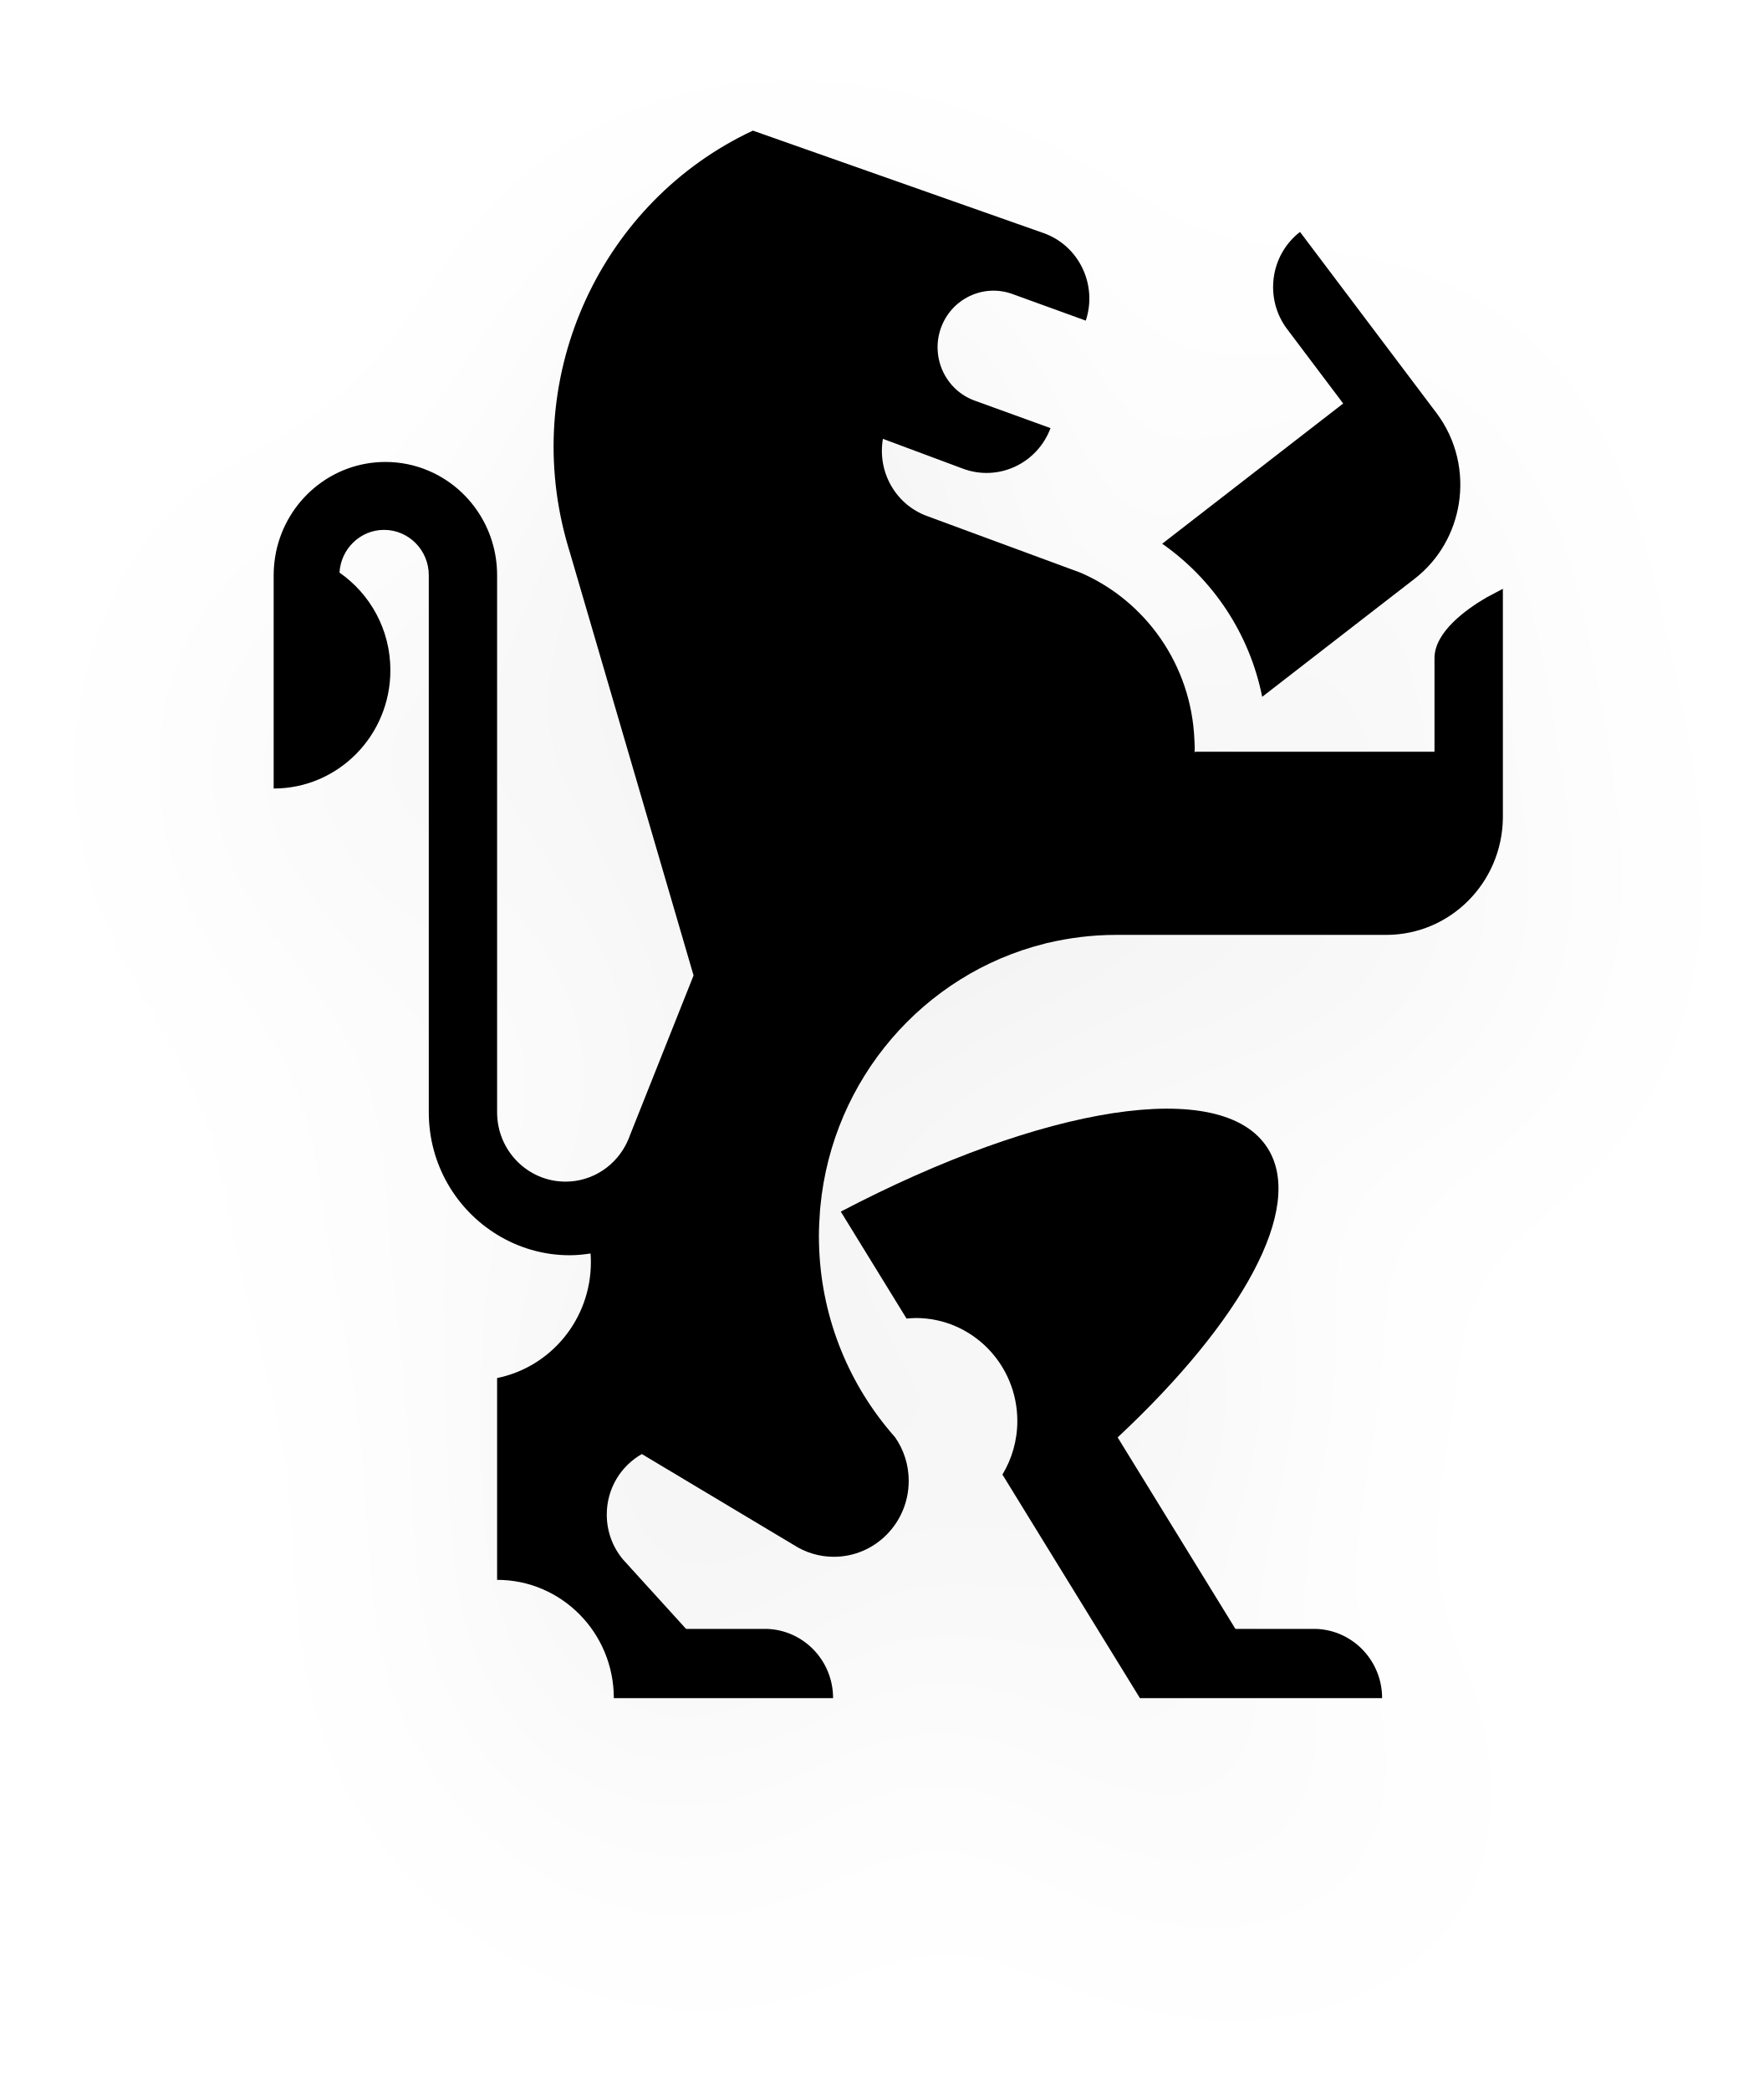
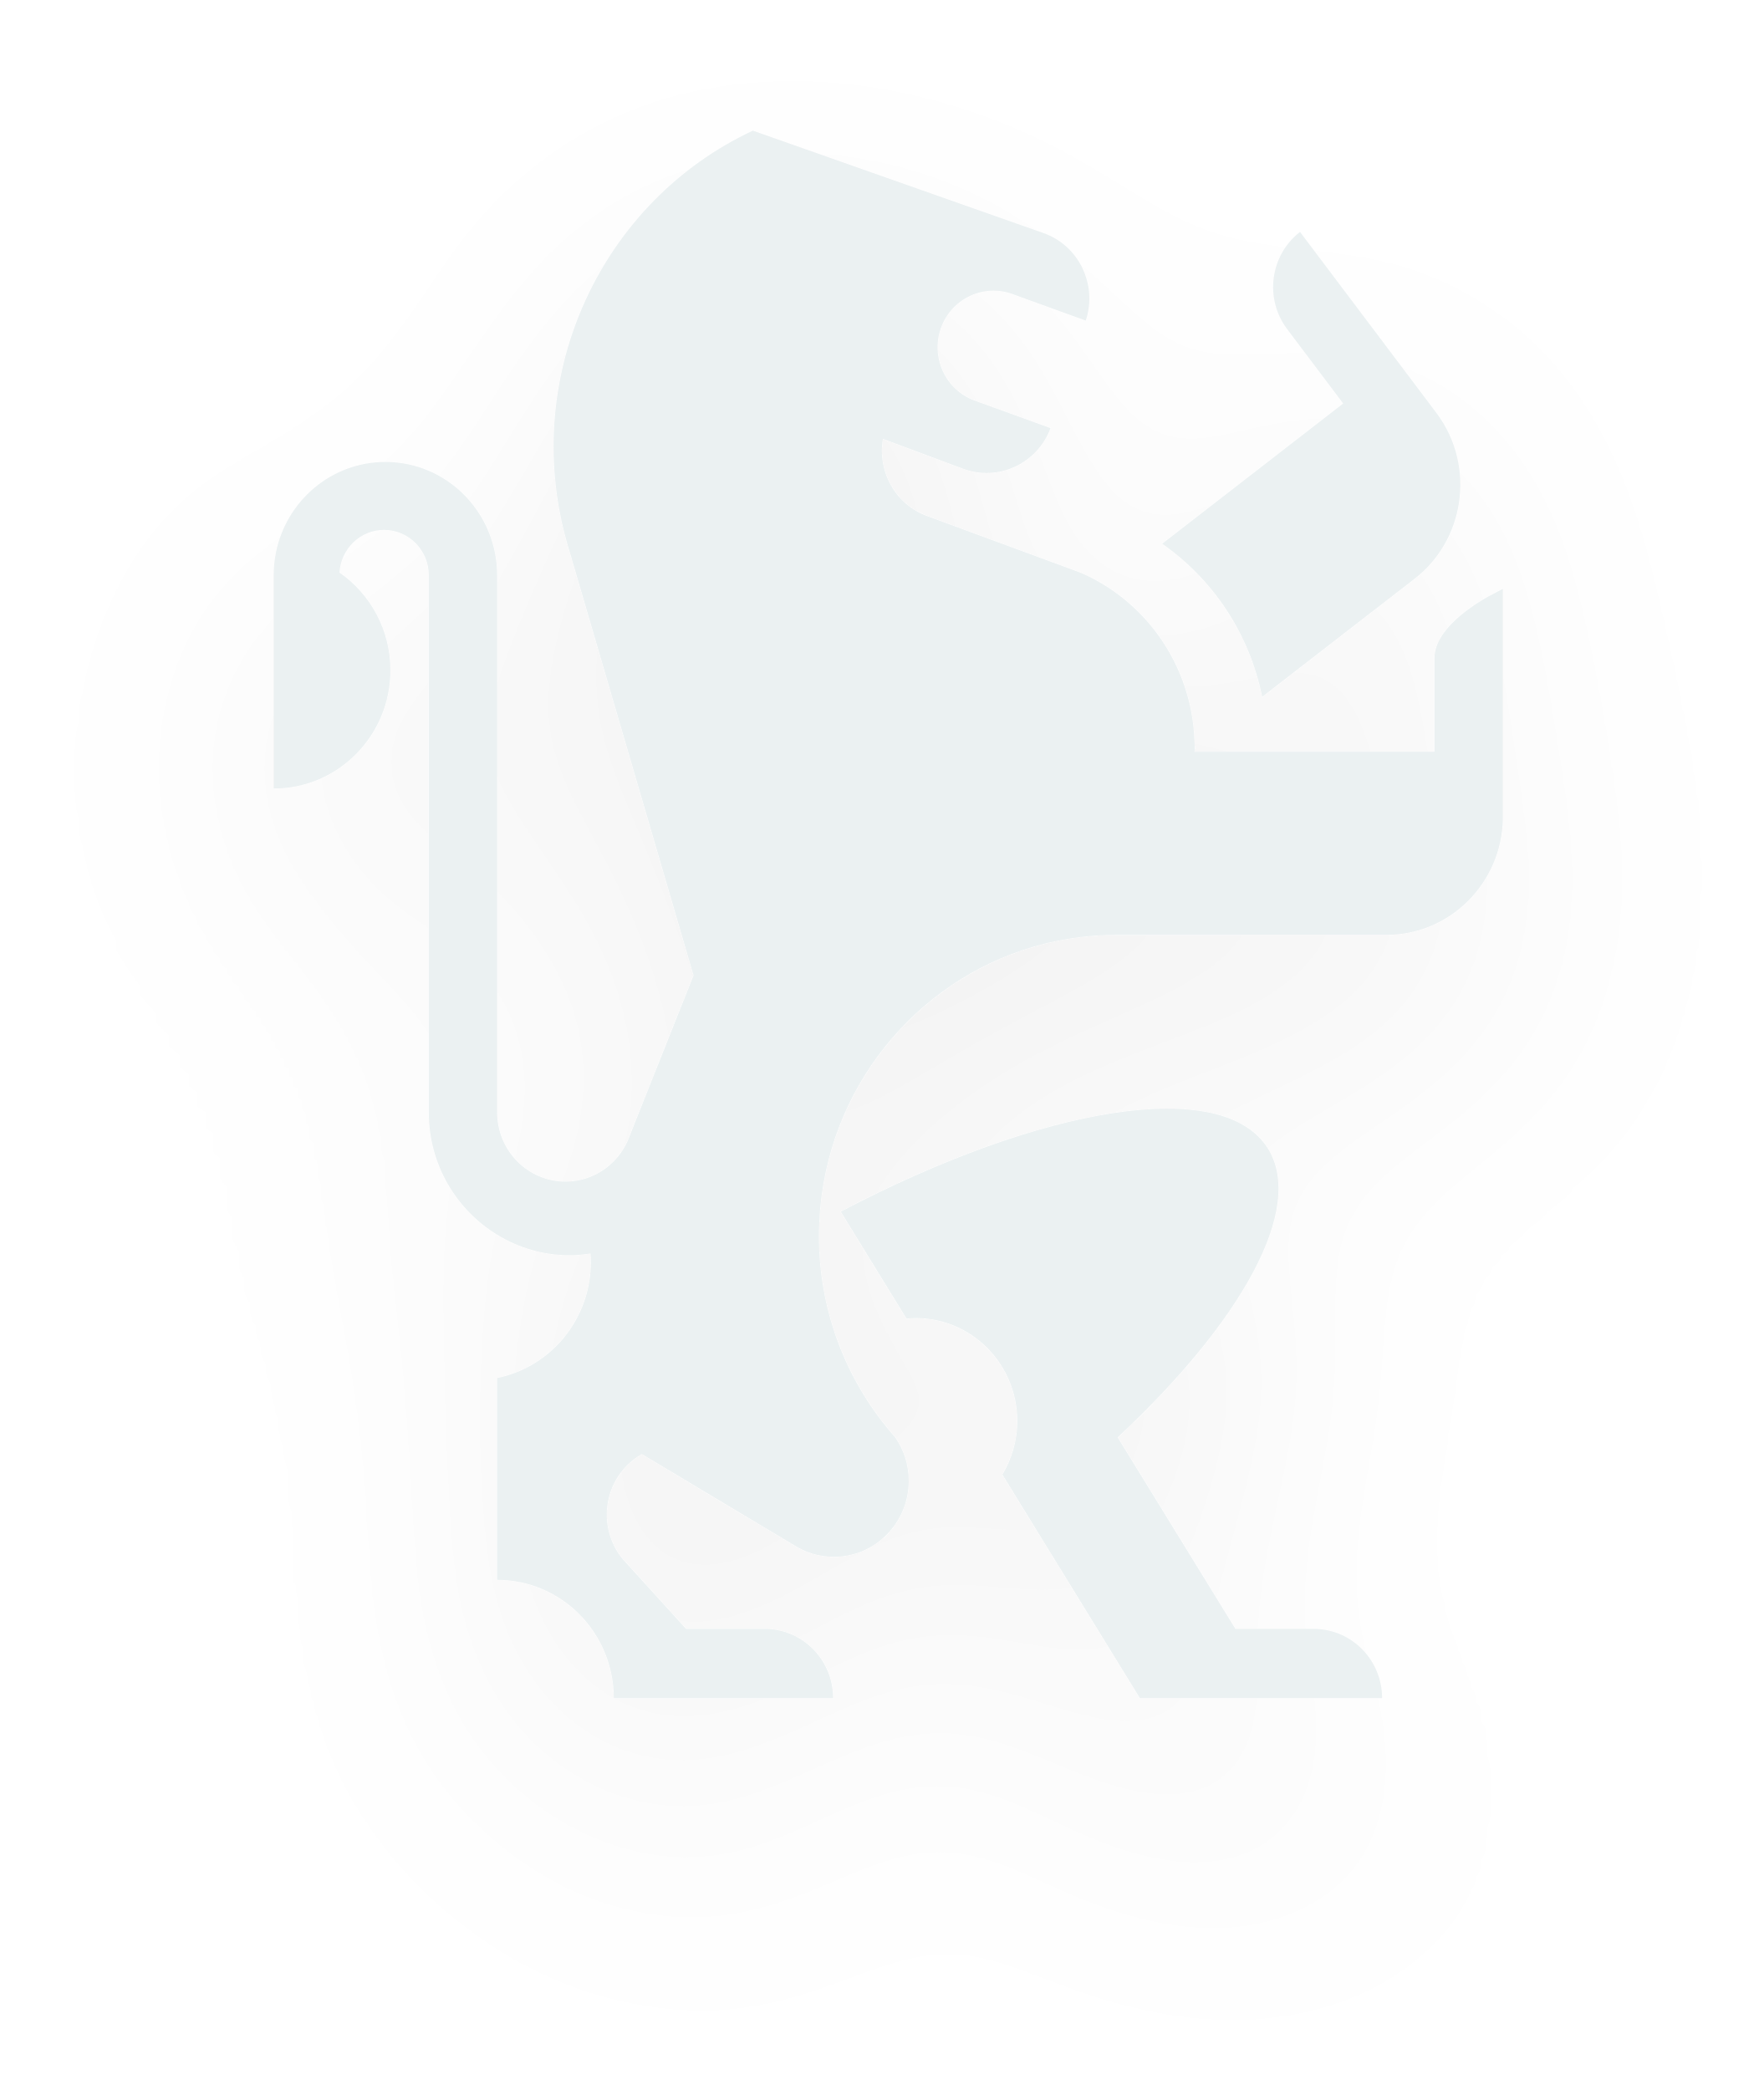
<svg xmlns="http://www.w3.org/2000/svg" width="27px" height="32px" viewBox="0 0 27 32" version="1.1">
  <defs>
    <filter x="-50%" y="-50%" width="200%" height="200%" filterUnits="objectBoundingBox" id="filter-1">
      <feOffset dx="0" dy="2" in="SourceAlpha" result="shadowOffsetOuter1" />
      <feGaussianBlur stdDeviation="2" in="shadowOffsetOuter1" result="shadowBlurOuter1" />
      <feColorMatrix values="0 0 0 0 0   0 0 0 0 0   0 0 0 0 0  0 0 0 0.05 0" type="matrix" in="shadowBlurOuter1" result="shadowMatrixOuter1" />
      <feMerge>
        <feMergeNode in="shadowMatrixOuter1" />
        <feMergeNode in="SourceGraphic" />
      </feMerge>
    </filter>
  </defs>
  <g id="OPt-2" stroke="none" stroke-width="1" fill="none" fill-rule="evenodd">
-     <g id="prog2_pro3_Mobile-Portrait_opt2-Copy-2" transform="translate(-10, -15)" fill="#000000">
+     <g id="prog2_pro3_Mobile-Portrait_opt2-Copy-2" transform="translate(-10, -15)" fill="#ebf1f2">
      <g id="nav">
        <g id="Group-6" filter="url(#filter-1)">
          <g id="ic_home" transform="translate(14, 17)">
            <g id="Group" transform="translate(9.6, 12) scale(-1, 1) translate(-9.6, -12) ">
              <path d="M1.542,6.862 L2.436,7.554 L3.875,8.669 C4.069,7.7 4.63,6.867 5.406,6.325 L2.635,4.178 L3.493,3.039 C3.844,2.573 3.756,1.907 3.296,1.551 L1.207,4.323 C0.898,4.733 0.79,5.235 0.864,5.708 C0.934,6.15 1.163,6.568 1.542,6.862 L1.542,6.862 Z" id="Shape" />
              <path d="M10.327,16.551 C7.236,14.931 4.483,14.473 3.788,15.585 C3.218,16.499 4.188,18.233 6.088,20.008 L4.285,22.94 L3.057,22.94 C2.492,22.956 2.039,23.424 2.039,24 L3.633,24 L5.747,24 L6.399,22.94 L7.444,21.241 L7.852,20.577 C7.708,20.338 7.624,20.057 7.624,19.757 C7.624,18.886 8.321,18.18 9.18,18.18 C9.227,18.18 9.274,18.185 9.32,18.189 L10.327,16.551 L10.327,16.551 Z" id="Shape" />
              <path d="M18.974,6.453 C18.812,5.665 18.124,5.073 17.299,5.073 C17.064,5.073 16.839,5.121 16.635,5.209 C16.021,5.471 15.589,6.088 15.589,6.807 L15.589,15.031 C15.589,15.617 15.12,16.092 14.542,16.092 C14.121,16.092 13.759,15.84 13.593,15.476 C13.578,15.444 13.565,15.411 13.553,15.377 L12.581,12.935 L14.468,6.481 C14.469,6.477 14.471,6.472 14.472,6.468 C14.495,6.396 14.515,6.323 14.535,6.251 C15.222,3.722 13.986,1.082 11.673,0 L7.23,1.566 C6.684,1.755 6.393,2.356 6.576,2.909 L7.701,2.501 C8.146,2.34 8.636,2.575 8.795,3.025 C8.954,3.476 8.722,3.973 8.277,4.134 L7.116,4.555 C7.319,5.099 7.916,5.377 8.456,5.176 L9.682,4.719 C9.769,5.22 9.492,5.725 9.004,5.902 L6.655,6.769 C5.664,7.198 4.961,8.176 4.913,9.325 C4.911,9.367 4.908,9.409 4.908,9.452 C4.908,9.478 4.911,9.504 4.911,9.53 C4.907,9.518 4.904,9.51 4.904,9.51 L1.237,9.51 L1.237,8.076 C1.237,7.676 0.749,7.327 0.439,7.147 L0.19,7.015 L0.19,10.528 C0.204,11.517 0.997,12.314 1.976,12.314 L6.111,12.314 C6.478,12.314 6.834,12.359 7.175,12.441 C7.158,12.437 7.142,12.431 7.125,12.426 C7.143,12.432 7.161,12.437 7.179,12.441 C7.19,12.444 7.2,12.447 7.211,12.45 C9.054,12.912 10.454,14.514 10.64,16.477 C10.644,16.511 10.646,16.545 10.648,16.58 C10.656,16.694 10.662,16.808 10.662,16.924 C10.662,18.028 10.278,19.042 9.639,19.836 C9.593,19.894 9.544,19.951 9.495,20.007 C9.364,20.196 9.287,20.425 9.287,20.673 C9.287,21.315 9.8,21.836 10.434,21.836 C10.661,21.836 10.873,21.768 11.052,21.652 L13.373,20.263 C13.694,20.445 13.91,20.791 13.91,21.19 C13.91,21.453 13.816,21.694 13.659,21.88 L12.696,22.94 L11.52,22.94 L11.52,22.94 L11.463,22.94 C10.898,22.956 10.445,23.424 10.445,24 L12.538,24 L12.538,24 L13.802,24 C13.802,23 14.602,22.189 15.589,22.189 L15.589,19.099 C14.77,18.934 14.153,18.202 14.153,17.323 C14.153,17.279 14.155,17.236 14.158,17.192 C14.263,17.208 14.369,17.219 14.478,17.219 C14.885,17.219 15.264,17.103 15.589,16.904 C16.215,16.521 16.635,15.827 16.635,15.031 L16.635,6.807 C16.635,6.424 16.942,6.113 17.32,6.113 C17.684,6.113 17.981,6.403 18.002,6.767 C17.532,7.094 17.223,7.641 17.223,8.262 C17.223,9.263 18.023,10.073 19.01,10.073 L19.01,6.807 C19.01,6.686 18.997,6.567 18.974,6.453 L18.974,6.453 Z" id="Shape" />
            </g>
          </g>
        </g>
      </g>
    </g>
  </g>
</svg>
